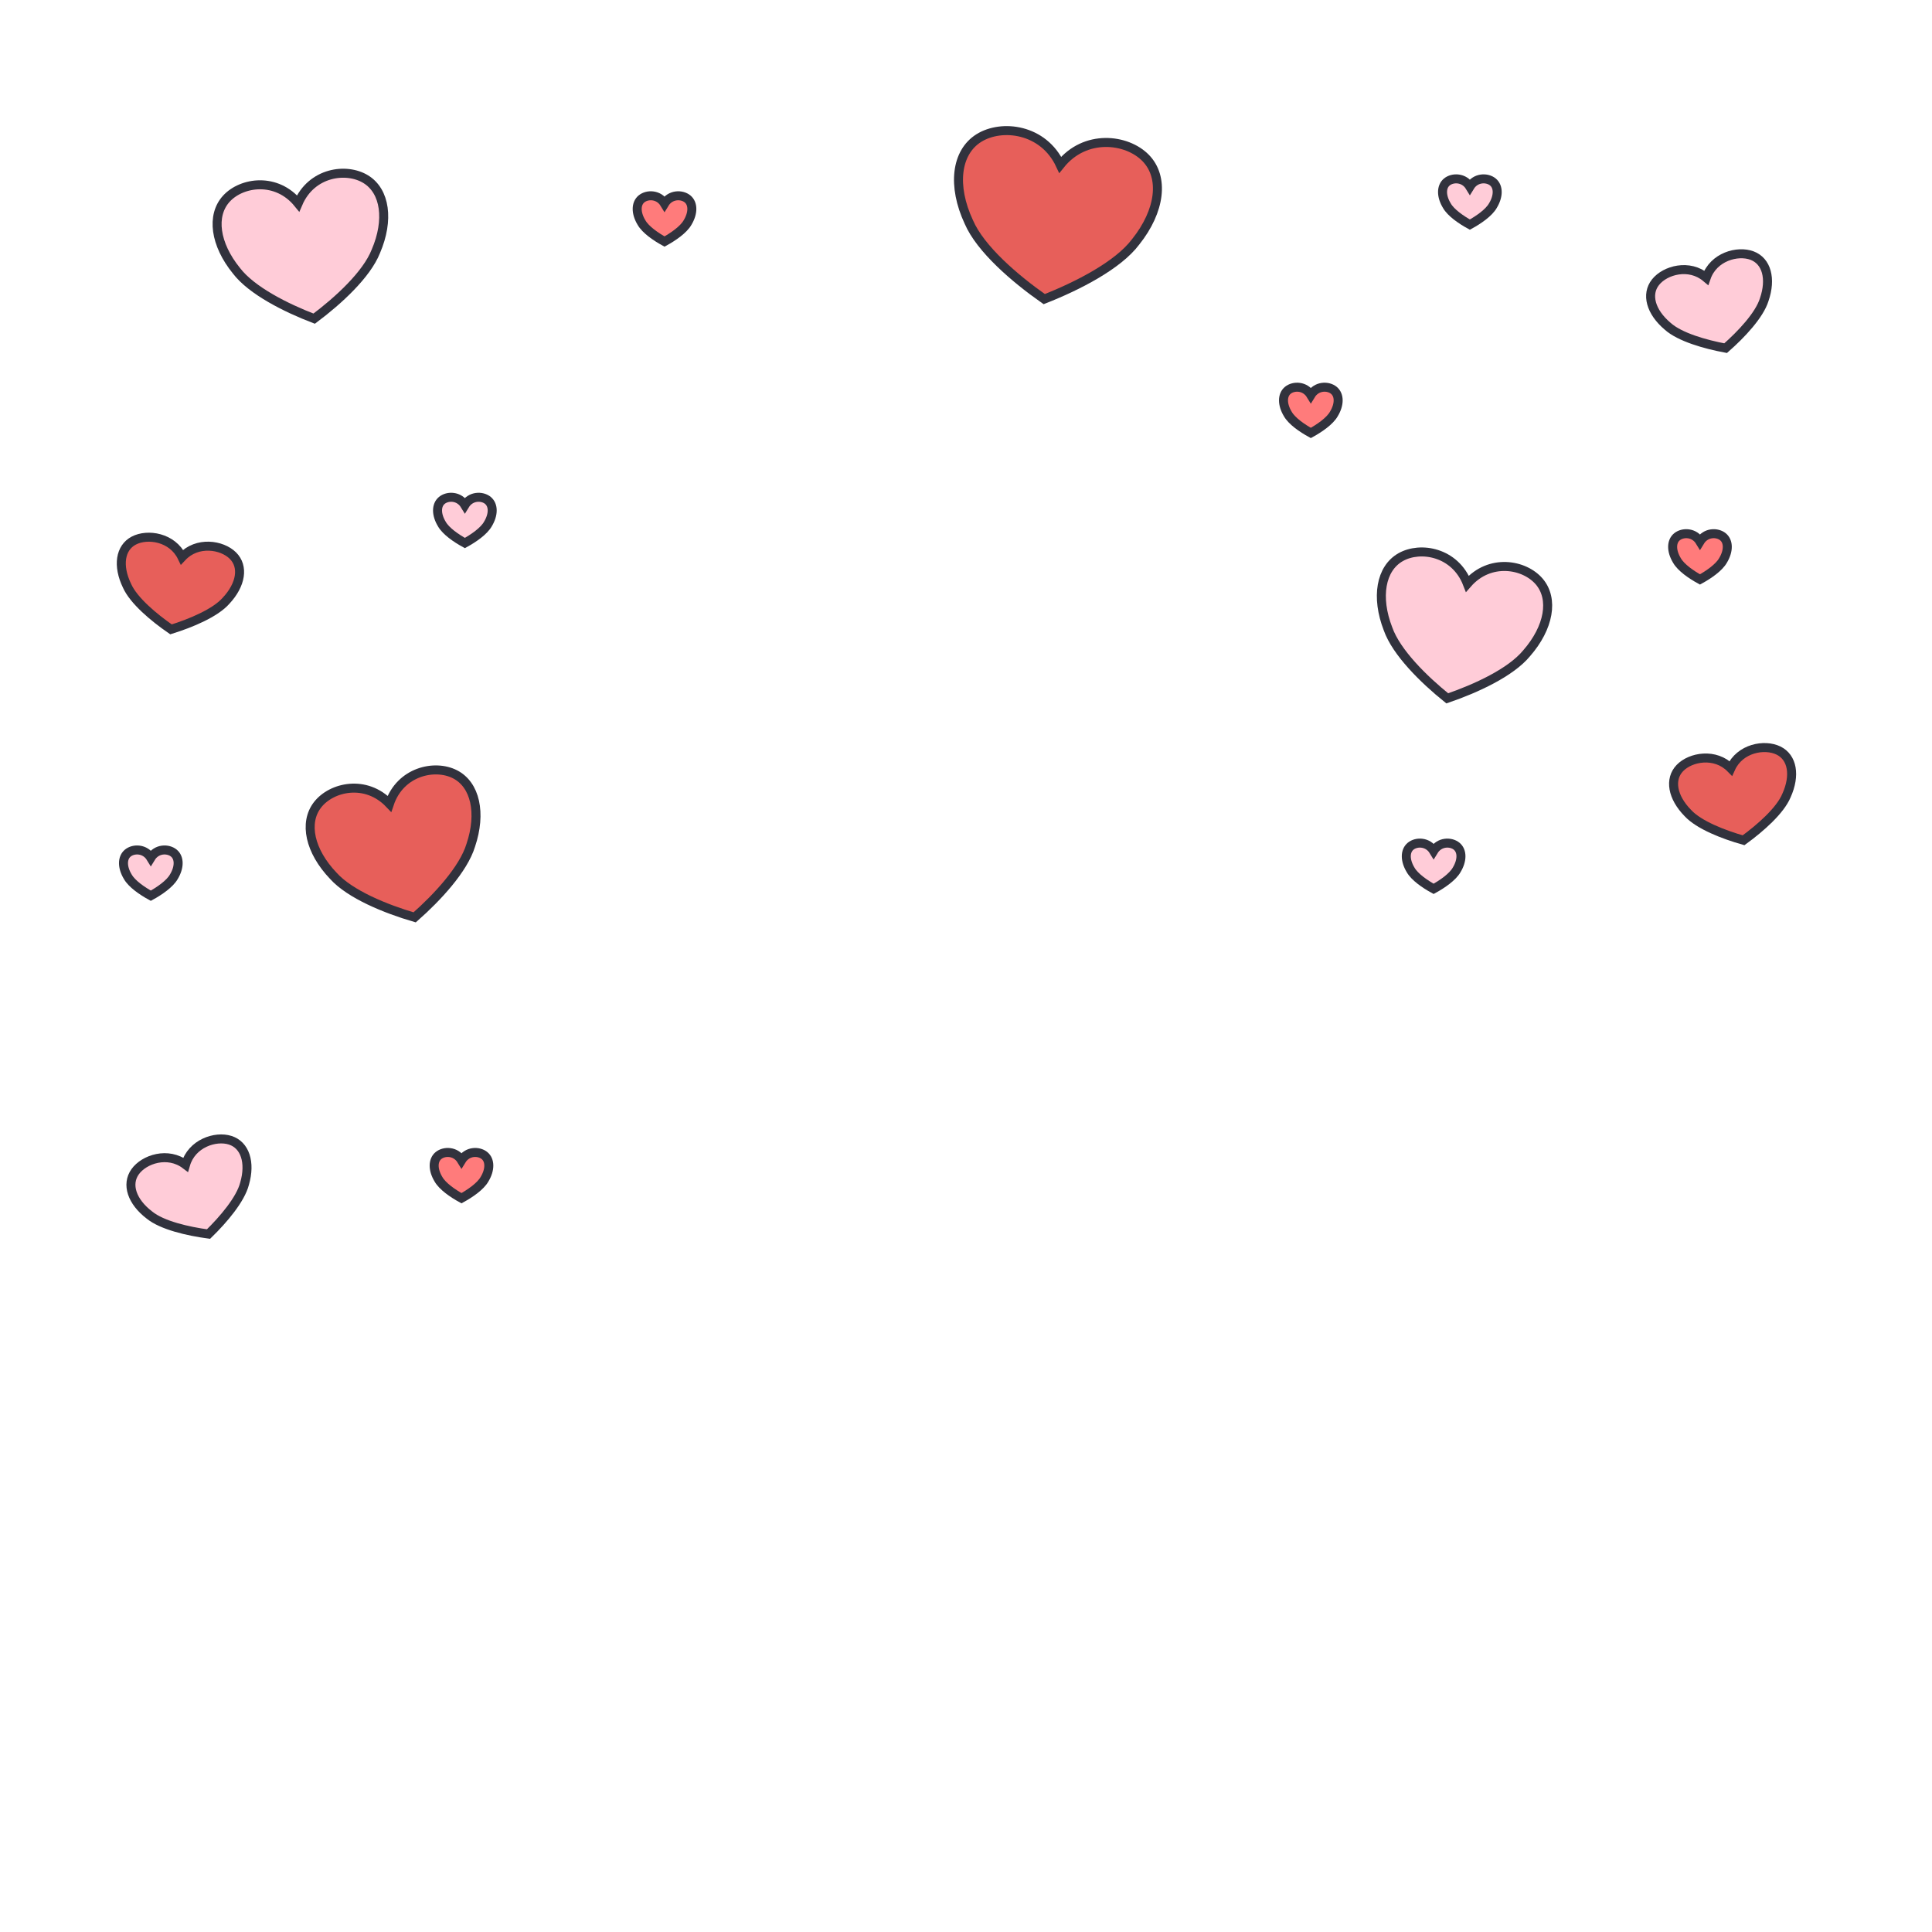
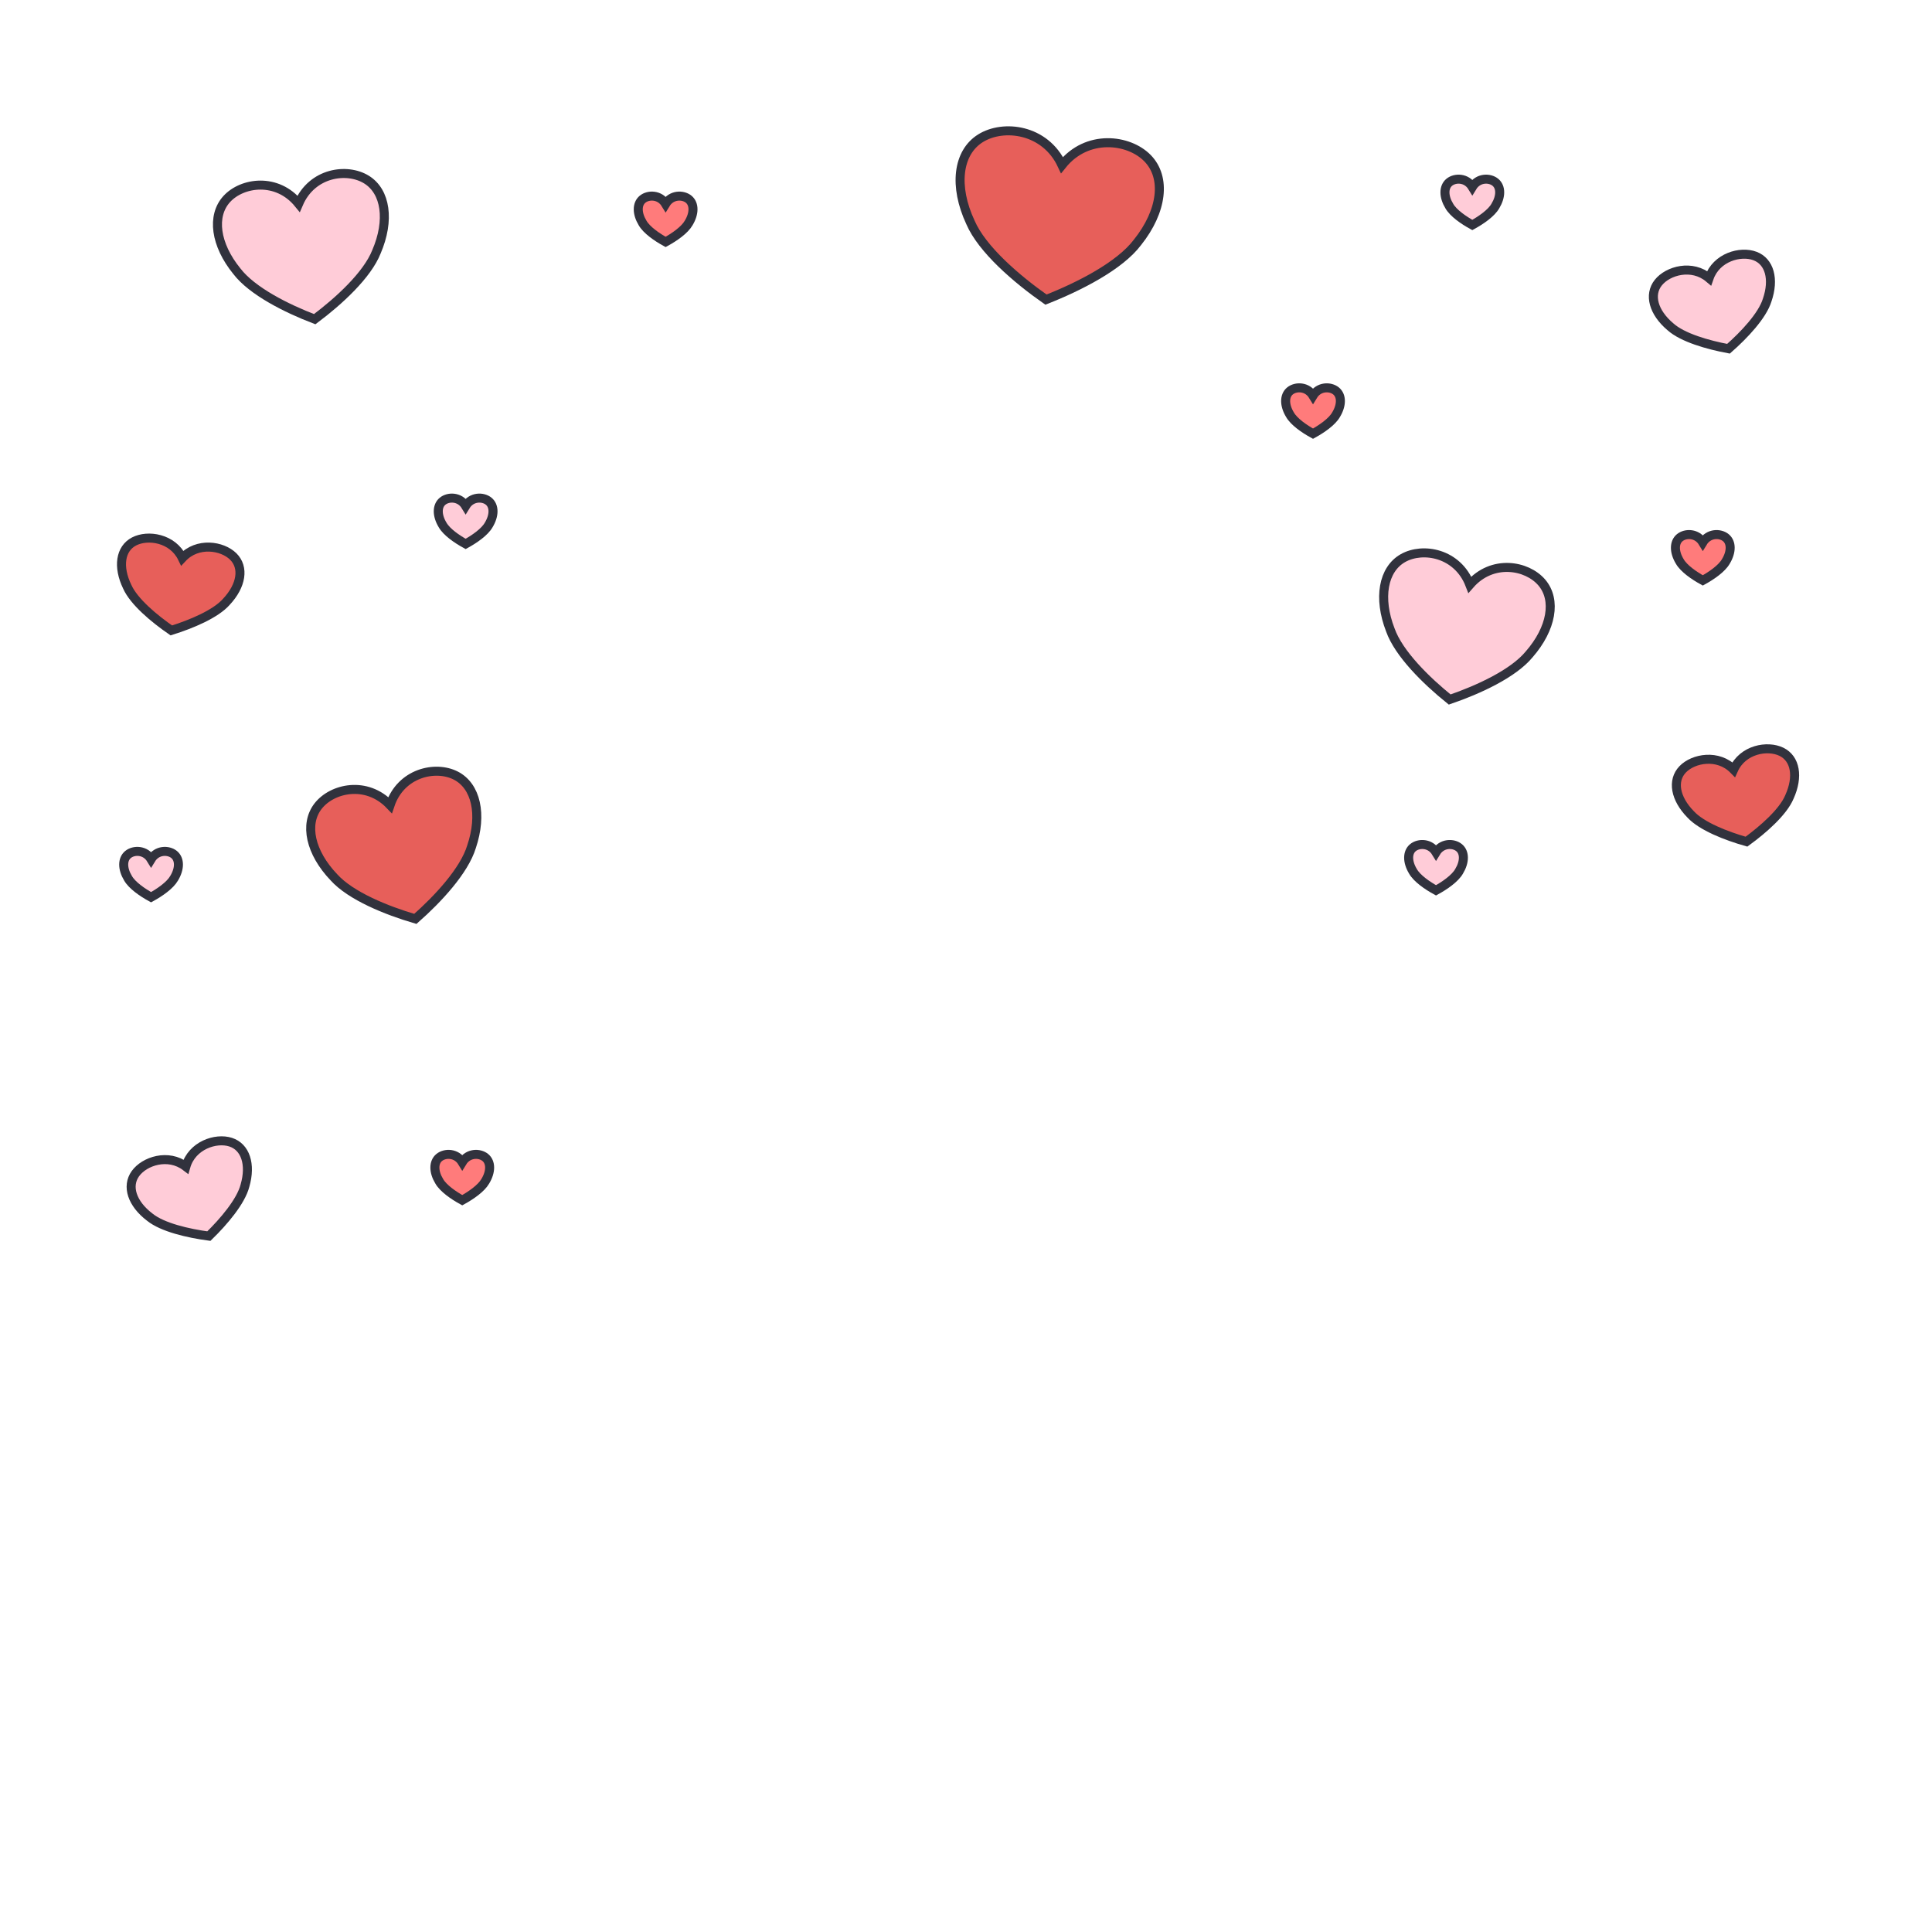
- <svg xmlns="http://www.w3.org/2000/svg" version="1.1" width="3005" height="3005">
+ <svg xmlns="http://www.w3.org/2000/svg" version="1.1" width="3000" height="3000">
  <g id="dp_dp001" transform="matrix(1,0,0,1,-4343.79,-2504.34)">
    <path id="dp_path002" fill="#ffccd8" fill-rule="evenodd" stroke="#31323d" stroke-width="14" d="M 4807.47,2820.65 C 4828.33,2772.04 4882.55,2764.49 4912.78,2783.13 C 4943.01,2801.77 4949.25,2846.6 4928.39,2895.2 C 4914.1,2931.47 4869.99,2971.89 4832.45,2999.97 C 4788.67,2983.22 4735.19,2956.39 4711.53,2925.41 C 4678.18,2884.36 4671.94,2839.53 4695.92,2813.34 C 4719.91,2787.14 4774.12,2779.59 4807.47,2820.65 Z " />
    <path id="dp_path003" fill="#ffccd8" fill-rule="evenodd" stroke="#31323d" stroke-width="14" d="M 6573.63,3827.89 C 6582.58,3813.16 6600.47,3813.16 6609.42,3820.53 C 6618.37,3827.89 6618.37,3842.63 6609.42,3857.37 C 6603.16,3868.42 6587.05,3879.47 6573.63,3886.84 C 6560.21,3879.47 6544.1,3868.42 6537.84,3857.37 C 6528.89,3842.63 6528.89,3827.89 6537.84,3820.53 C 6546.79,3813.16 6564.68,3813.16 6573.63,3827.89 Z " />
    <path id="dp_path004" fill="#ffccd8" fill-rule="evenodd" stroke="#31323d" stroke-width="14" d="M 6997.63,2936.26 C 7008.87,2903.69 7046.41,2893.36 7068.96,2901.89 C 7091.51,2910.42 7099.05,2937.83 7087.82,2970.4 C 7080.33,2994.57 7052.19,3024.42 7027.8,3045.87 C 6995.87,3039.92 6956.41,3028.67 6937.61,3011.74 C 6911.3,2989.51 6903.75,2962.11 6918.76,2943.24 C 6933.76,2924.37 6971.31,2914.03 6997.63,2936.26 Z " />
    <path id="dp_path005" fill="#ffccd8" fill-rule="evenodd" stroke="#31323d" stroke-width="14" d="M 6626.16,3412.23 C 6607.04,3362.91 6553.12,3353.45 6522.25,3371 C 6491.38,3388.56 6483.55,3433.14 6502.68,3482.46 C 6515.68,3519.21 6558.33,3561.16 6594.85,3590.55 C 6639.2,3575.36 6693.59,3550.45 6718.33,3520.33 C 6753.11,3480.48 6760.94,3435.9 6737.9,3408.87 C 6714.86,3381.85 6660.95,3372.38 6626.16,3412.23 Z " />
    <path id="dp_path006" fill="#ffccd8" fill-rule="evenodd" stroke="#31323d" stroke-width="14" d="M 4578.37,3838.58 C 4587.31,3823.84 4605.21,3823.84 4614.16,3831.21 C 4623.1,3838.58 4623.1,3853.31 4614.16,3868.05 C 4607.89,3879.1 4591.79,3890.16 4578.37,3897.52 C 4564.95,3890.16 4548.84,3879.1 4542.58,3868.05 C 4533.63,3853.31 4533.63,3838.58 4542.58,3831.21 C 4551.52,3823.84 4569.42,3823.84 4578.37,3838.58 Z " />
    <path id="dp_path007" fill="#ffccd8" fill-rule="evenodd" stroke="#31323d" stroke-width="14" d="M 5066.84,3290 C 5075.79,3275.26 5093.68,3275.26 5102.63,3282.63 C 5111.58,3290 5111.58,3304.74 5102.63,3319.47 C 5096.37,3330.53 5080.26,3341.58 5066.84,3348.95 C 5053.42,3341.58 5037.31,3330.53 5031.05,3319.47 C 5022.1,3304.74 5022.1,3290 5031.05,3282.63 C 5040,3275.26 5057.89,3275.26 5066.84,3290 Z " />
    <path id="dp_path008" fill="#ff7b7b" fill-rule="evenodd" stroke="#31323d" stroke-width="14" d="M 5377.37,2821.05 C 5386.31,2806.32 5404.21,2806.32 5413.16,2813.68 C 5422.1,2821.05 5422.1,2835.79 5413.16,2850.53 C 5406.89,2861.58 5390.79,2872.63 5377.37,2880 C 5363.95,2872.63 5347.84,2861.58 5341.58,2850.53 C 5332.63,2835.79 5332.63,2821.05 5341.58,2813.68 C 5350.52,2806.32 5368.42,2806.32 5377.37,2821.05 Z " />
    <path id="dp_path009" fill="#ffccd8" fill-rule="evenodd" stroke="#31323d" stroke-width="14" d="M 6630,2794.74 C 6638.95,2780 6656.84,2780 6665.79,2787.37 C 6674.74,2794.74 6674.74,2809.47 6665.79,2824.21 C 6659.53,2835.26 6643.42,2846.32 6630,2853.68 C 6616.58,2846.32 6600.47,2835.26 6594.21,2824.21 C 6585.26,2809.47 6585.26,2794.74 6594.21,2787.37 C 6603.16,2780 6621.05,2780 6630,2794.74 Z " />
    <path id="dp_path010" fill="#ff7b7b" fill-rule="evenodd" stroke="#31323d" stroke-width="14" d="M 6382.63,3118.79 C 6391.58,3104.05 6409.47,3104.05 6418.42,3111.42 C 6427.37,3118.79 6427.37,3133.53 6418.42,3148.26 C 6412.16,3159.32 6396.05,3170.37 6382.63,3177.74 C 6369.21,3170.37 6353.1,3159.32 6346.84,3148.26 C 6337.89,3133.53 6337.89,3118.79 6346.84,3111.42 C 6355.79,3104.05 6373.68,3104.05 6382.63,3118.79 Z " />
    <path id="dp_path011" fill="#ff7b7b" fill-rule="evenodd" stroke="#31323d" stroke-width="14" d="M 6987.89,3346.63 C 6996.84,3331.89 7014.73,3331.89 7023.68,3339.26 C 7032.63,3346.63 7032.63,3361.37 7023.68,3376.1 C 7017.42,3387.16 7001.31,3398.21 6987.89,3405.58 C 6974.47,3398.21 6958.37,3387.16 6952.1,3376.1 C 6943.15,3361.37 6943.15,3346.63 6952.1,3339.26 C 6961.05,3331.89 6978.94,3331.89 6987.89,3346.63 Z " />
    <path id="dp_path012" fill="#ff7b7b" fill-rule="evenodd" stroke="#31323d" stroke-width="14" d="M 5061.58,4309.05 C 5070.53,4294.32 5088.42,4294.32 5097.37,4301.68 C 5106.31,4309.05 5106.31,4323.79 5097.37,4338.53 C 5091.1,4349.58 5075,4360.63 5061.58,4368 C 5048.16,4360.63 5032.05,4349.58 5025.79,4338.53 C 5016.84,4323.79 5016.84,4309.05 5025.79,4301.68 C 5034.73,4294.32 5052.63,4294.32 5061.58,4309.05 Z " />
    <path id="dp_path013" fill="#e75f5a" fill-rule="evenodd" stroke="#31323d" stroke-width="14" d="M 5992.87,2760.65 C 6031.52,2712.28 6096.37,2720.01 6125.68,2749.99 C 6155,2779.98 6148.77,2832.21 6110.11,2880.58 C 6082.74,2917.05 6019.7,2949.26 5967.95,2969.58 C 5922.43,2937.66 5868.73,2891.53 5850.7,2849.65 C 5824.51,2793.55 5830.73,2741.31 5866.27,2719.06 C 5901.82,2696.81 5966.67,2704.55 5992.87,2760.65 Z " />
    <path id="dp_path014" fill="#e75f5a" fill-rule="evenodd" stroke="#31323d" stroke-width="14" d="M 4949.49,3754.45 C 4966.4,3704.34 5019.83,3692.47 5051.46,3708.63 C 5083.08,3724.79 5092.89,3768.98 5075.99,3819.1 C 5064.64,3856.39 5023.91,3900.21 4988.74,3931.2 C 4943.76,3918.01 4888.31,3895.55 4862.24,3866.56 C 4825.71,3828.31 4815.9,3784.12 4837.71,3756.09 C 4859.53,3728.07 4912.96,3716.2 4949.49,3754.45 Z " />
    <path id="dp_path015" fill="#e75f5a" fill-rule="evenodd" stroke="#31323d" stroke-width="14" d="M 7035.81,3699.34 C 7050.01,3667.95 7088.36,3661.14 7110.02,3671.73 C 7131.68,3682.31 7136.65,3710.3 7122.44,3741.69 C 7112.75,3765.06 7081.96,3792.17 7055.69,3811.27 C 7024.44,3802.39 6986.2,3787.53 6969.05,3768.93 C 6944.91,3744.35 6939.94,3716.36 6956.63,3698.97 C 6973.32,3681.57 7011.66,3674.76 7035.81,3699.34 Z " />
    <path id="dp_path016" fill="#ffccd8" fill-rule="evenodd" stroke="#31323d" stroke-width="14" d="M 4632.39,4315.84 C 4604.97,4294.98 4568,4307.23 4553.98,4326.84 C 4539.96,4346.45 4548.89,4373.43 4576.31,4394.29 C 4595.95,4410.24 4635.93,4419.46 4668.12,4423.77 C 4691.39,4401.09 4717.96,4369.84 4724.2,4345.32 C 4733.76,4312.22 4724.82,4285.24 4701.87,4277.87 C 4678.92,4270.5 4641.94,4282.74 4632.39,4315.84 Z " />
    <path id="dp_path017" fill="#e75f5a" fill-rule="evenodd" stroke="#31323d" stroke-width="14" d="M 4626.88,3370.85 C 4611.89,3339.82 4573.39,3333.97 4552,3345.1 C 4530.61,3356.22 4526.34,3384.32 4541.33,3415.34 C 4551.6,3438.47 4583.05,3464.81 4609.8,3483.24 C 4640.81,3473.58 4678.67,3457.77 4695.35,3438.75 C 4718.87,3413.57 4723.14,3385.48 4706.02,3368.5 C 4688.9,3351.53 4650.4,3345.67 4626.88,3370.85 Z " />
  </g>
</svg>
